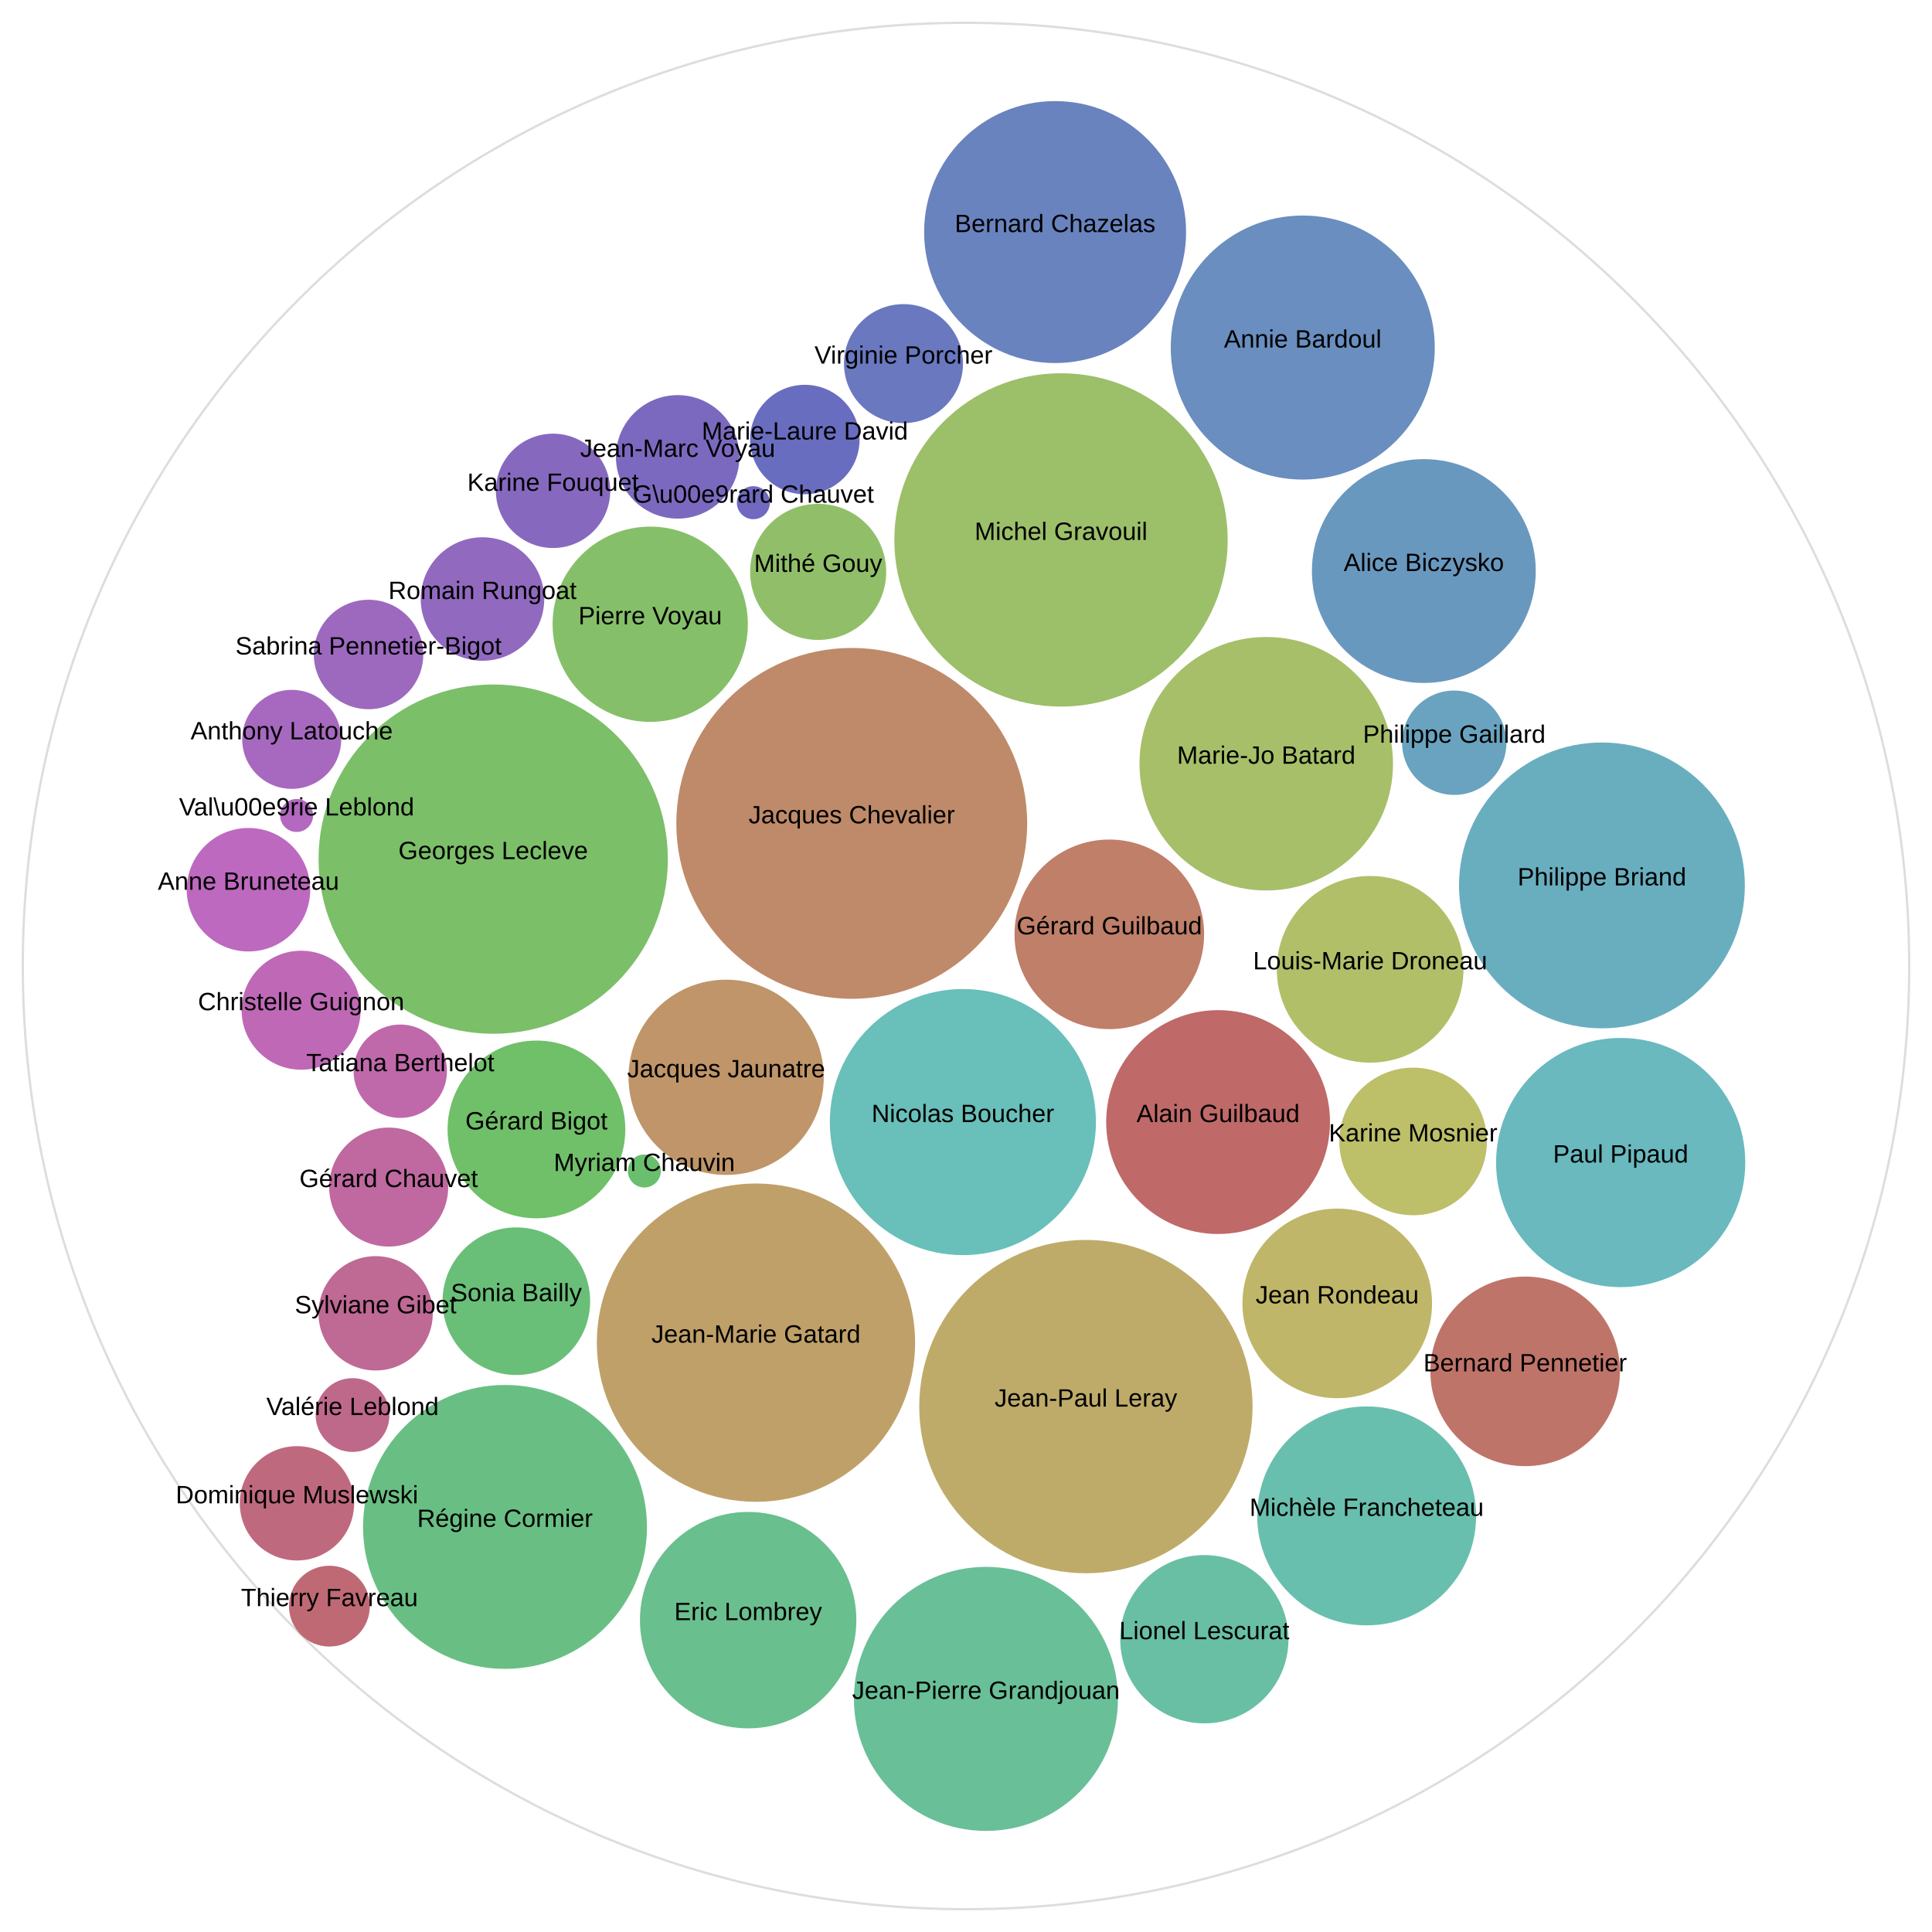
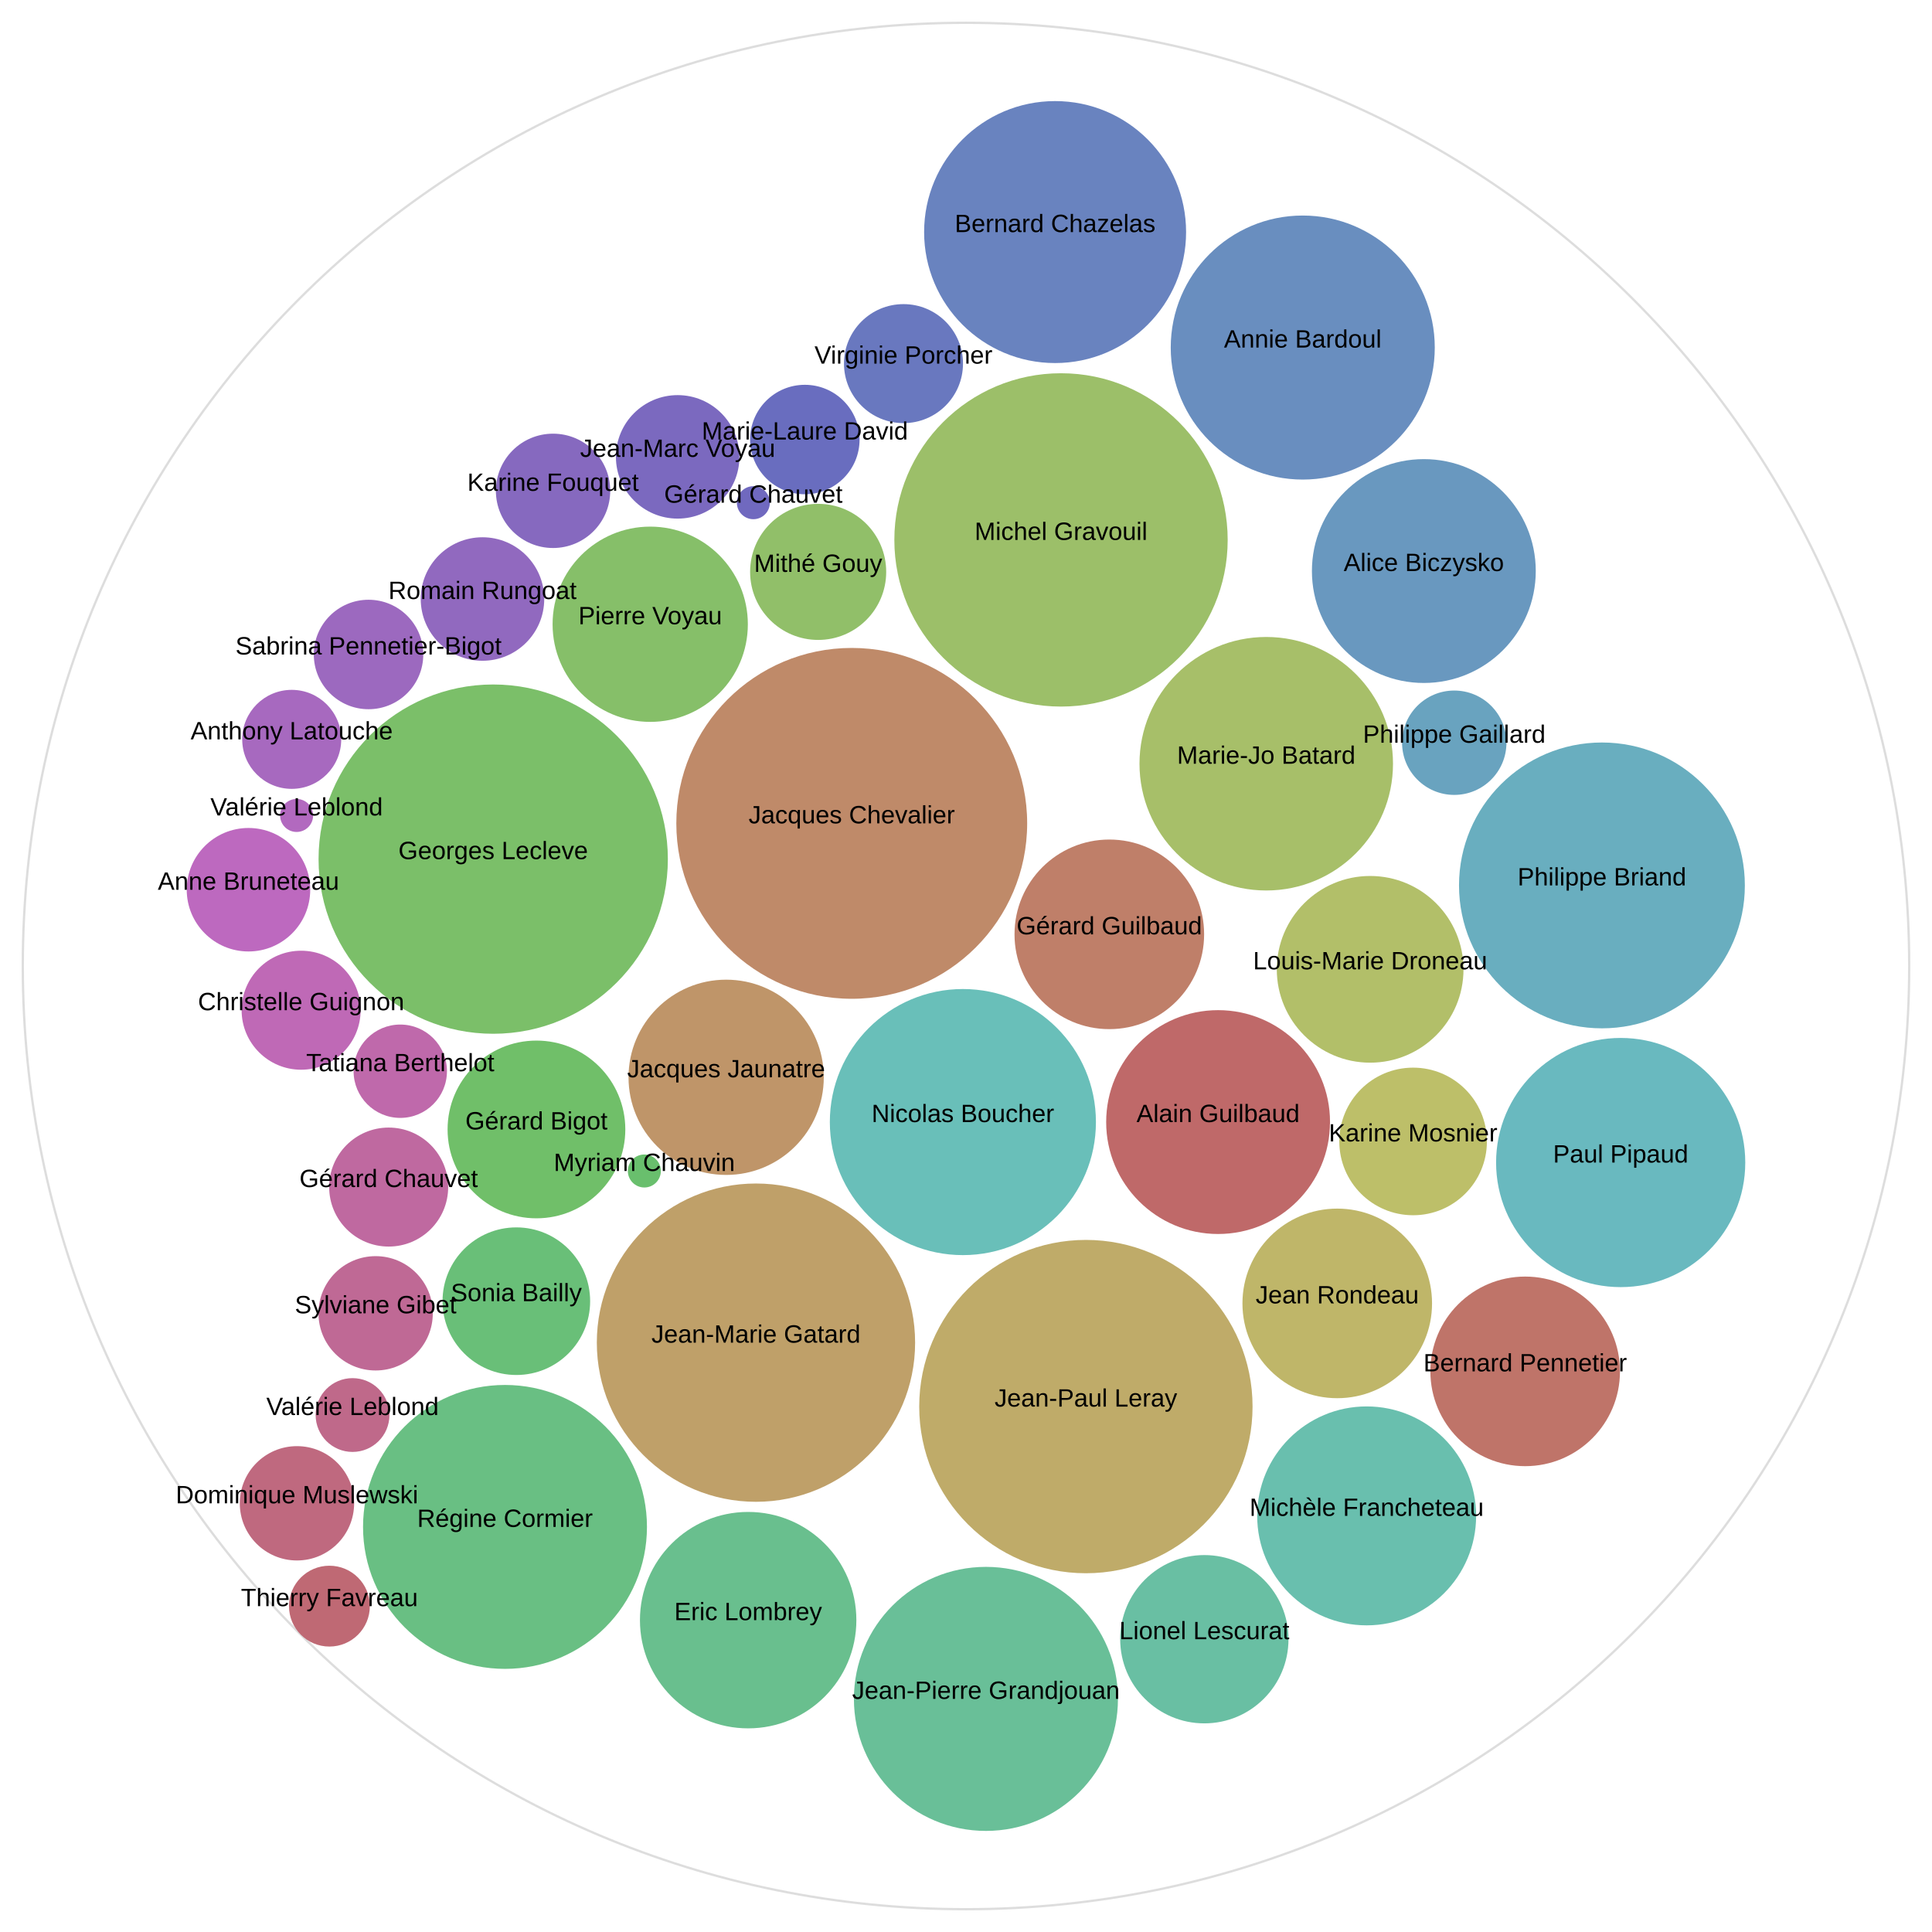
<svg xmlns="http://www.w3.org/2000/svg" width="847.5" height="847.5">
  <g transform="translate(10,10)">
    <g>
      <circle class="node node--root" transform="translate(413.75,413.75)" r="413.75" style="fill-opacity: 0; stroke: rgb(221, 221, 221); stroke-opacity: 1;" />
      <circle class="node node--leaf" transform="translate(524.3367,482.2138)" r="49.097" style="fill: rgb(191, 105, 105); fill-opacity: 1; stroke: rgb(221, 221, 221); stroke-opacity: 0;" />
      <circle class="node node--leaf" transform="translate(659.0417,591.5706)" r="41.585" style="fill: rgb(191, 116, 105); fill-opacity: 1; stroke: rgb(221, 221, 221); stroke-opacity: 0;" />
      <circle class="node node--leaf" transform="translate(476.6196,399.8625)" r="41.585" style="fill: rgb(191, 127, 105); fill-opacity: 1; stroke: rgb(221, 221, 221); stroke-opacity: 0;" />
      <circle class="node node--leaf" transform="translate(363.6297,351.18)" r="76.952" style="fill: rgb(191, 138, 105); fill-opacity: 1; stroke: rgb(221, 221, 221); stroke-opacity: 0;" />
      <circle class="node node--leaf" transform="translate(308.5388,462.5747)" r="42.827" style="fill: rgb(191, 149, 105); fill-opacity: 1; stroke: rgb(221, 221, 221); stroke-opacity: 0;" />
      <circle class="node node--leaf" transform="translate(321.6171,578.974)" r="69.811" style="fill: rgb(191, 160, 105); fill-opacity: 1; stroke: rgb(221, 221, 221); stroke-opacity: 0;" />
      <circle class="node node--leaf" transform="translate(466.341,607.0164)" r="73.111" style="fill: rgb(191, 171, 105); fill-opacity: 1; stroke: rgb(221, 221, 221); stroke-opacity: 0;" />
      <circle class="node node--leaf" transform="translate(576.6031,561.7554)" r="41.585" style="fill: rgb(191, 182, 105); fill-opacity: 1; stroke: rgb(221, 221, 221); stroke-opacity: 0;" />
      <circle class="node node--leaf" transform="translate(609.8817,490.7099)" r="32.374" style="fill: rgb(189, 191, 105); fill-opacity: 1; stroke: rgb(221, 221, 221); stroke-opacity: 0;" />
      <circle class="node node--leaf" transform="translate(591.0337,415.2085)" r="40.95" style="fill: rgb(178, 191, 105); fill-opacity: 1; stroke: rgb(221, 221, 221); stroke-opacity: 0;" />
      <circle class="node node--leaf" transform="translate(545.4564,325.0225)" r="55.604" style="fill: rgb(167, 191, 105); fill-opacity: 1; stroke: rgb(221, 221, 221); stroke-opacity: 0;" />
      <circle class="node node--leaf" transform="translate(455.43,226.8395)" r="73.111" style="fill: rgb(156, 191, 105); fill-opacity: 1; stroke: rgb(221, 221, 221); stroke-opacity: 0;" />
      <circle class="node node--leaf" transform="translate(348.8971,240.8658)" r="29.847" style="fill: rgb(145, 191, 105); fill-opacity: 1; stroke: rgb(221, 221, 221); stroke-opacity: 0;" />
      <circle class="node node--leaf" transform="translate(275.2271,263.8372)" r="42.827" style="fill: rgb(134, 191, 105); fill-opacity: 1; stroke: rgb(221, 221, 221); stroke-opacity: 0;" />
      <circle class="node node--leaf" transform="translate(206.3532,366.8686)" r="76.611" style="fill: rgb(123, 191, 105); fill-opacity: 1; stroke: rgb(221, 221, 221); stroke-opacity: 0;" />
      <circle class="node node--leaf" transform="translate(225.321,485.4496)" r="38.983" style="fill: rgb(112, 191, 105); fill-opacity: 1; stroke: rgb(221, 221, 221); stroke-opacity: 0;" />
      <circle class="node node--leaf" transform="translate(272.6515,503.671)" r="7.239" style="fill: rgb(105, 191, 109); fill-opacity: 1; stroke: rgb(221, 221, 221); stroke-opacity: 0;" />
      <circle class="node node--leaf" transform="translate(216.4999,560.7866)" r="32.374" style="fill: rgb(105, 191, 120); fill-opacity: 1; stroke: rgb(221, 221, 221); stroke-opacity: 0;" />
      <circle class="node node--leaf" transform="translate(211.5255,659.8026)" r="62.272" style="fill: rgb(105, 191, 131); fill-opacity: 1; stroke: rgb(221, 221, 221); stroke-opacity: 0;" />
      <circle class="node node--leaf" transform="translate(318.19,700.7003)" r="47.469" style="fill: rgb(105, 191, 142); fill-opacity: 1; stroke: rgb(221, 221, 221); stroke-opacity: 0;" />
      <circle class="node node--leaf" transform="translate(422.4947,735.2444)" r="57.912" style="fill: rgb(105, 191, 152); fill-opacity: 1; stroke: rgb(221, 221, 221); stroke-opacity: 0;" />
      <circle class="node node--leaf" transform="translate(518.3013,709.0667)" r="36.912" style="fill: rgb(105, 191, 163); fill-opacity: 1; stroke: rgb(221, 221, 221); stroke-opacity: 0;" />
      <circle class="node node--leaf" transform="translate(589.5034,654.9647)" r="48.018" style="fill: rgb(105, 191, 174); fill-opacity: 1; stroke: rgb(221, 221, 221); stroke-opacity: 0;" />
      <circle class="node node--leaf" transform="translate(412.382,482.2138)" r="58.363" style="fill: rgb(105, 191, 185); fill-opacity: 1; stroke: rgb(221, 221, 221); stroke-opacity: 0;" />
      <circle class="node node--leaf" transform="translate(700.9346,499.9621)" r="54.653" style="fill: rgb(105, 185, 191); fill-opacity: 1; stroke: rgb(221, 221, 221); stroke-opacity: 0;" />
      <circle class="node node--leaf" transform="translate(692.7127,378.4002)" r="62.692" style="fill: rgb(105, 174, 191); fill-opacity: 1; stroke: rgb(221, 221, 221); stroke-opacity: 0;" />
      <circle class="node node--leaf" transform="translate(627.9336,315.8085)" r="22.892" style="fill: rgb(105, 163, 191); fill-opacity: 1; stroke: rgb(221, 221, 221); stroke-opacity: 0;" />
      <circle class="node node--leaf" transform="translate(614.5892,240.4979)" r="49.097" style="fill: rgb(105, 152, 191); fill-opacity: 1; stroke: rgb(221, 221, 221); stroke-opacity: 0;" />
      <circle class="node node--leaf" transform="translate(561.4715,142.4588)" r="57.912" style="fill: rgb(105, 142, 191); fill-opacity: 1; stroke: rgb(221, 221, 221); stroke-opacity: 0;" />
      <circle class="node node--leaf" transform="translate(452.8374,91.8014)" r="57.458" style="fill: rgb(105, 131, 191); fill-opacity: 1; stroke: rgb(221, 221, 221); stroke-opacity: 0;" />
      <circle class="node node--leaf" transform="translate(386.3301,149.5086)" r="26.101" style="fill: rgb(105, 120, 191); fill-opacity: 1; stroke: rgb(221, 221, 221); stroke-opacity: 0;" />
      <circle class="node node--leaf" transform="translate(343.0548,182.8082)" r="24.009" style="fill: rgb(105, 109, 191); fill-opacity: 1; stroke: rgb(221, 221, 221); stroke-opacity: 0;" />
      <circle class="node node--leaf" transform="translate(320.4751,210.5154)" r="7.239" style="fill: rgb(112, 105, 191); fill-opacity: 1; stroke: rgb(221, 221, 221); stroke-opacity: 0;" />
      <circle class="node node--leaf" transform="translate(287.2675,190.4108)" r="27.086" style="fill: rgb(123, 105, 191); fill-opacity: 1; stroke: rgb(221, 221, 221); stroke-opacity: 0;" />
      <circle class="node node--leaf" transform="translate(232.6058,205.3149)" r="25.077" style="fill: rgb(134, 105, 191); fill-opacity: 1; stroke: rgb(221, 221, 221); stroke-opacity: 0;" />
      <circle class="node node--leaf" transform="translate(201.6483,252.7665)" r="27.086" style="fill: rgb(145, 105, 191); fill-opacity: 1; stroke: rgb(221, 221, 221); stroke-opacity: 0;" />
      <circle class="node node--leaf" transform="translate(151.6674,277.0997)" r="24.009" style="fill: rgb(156, 105, 191); fill-opacity: 1; stroke: rgb(221, 221, 221); stroke-opacity: 0;" />
      <circle class="node node--leaf" transform="translate(117.9656,314.3327)" r="21.717" style="fill: rgb(167, 105, 191); fill-opacity: 1; stroke: rgb(221, 221, 221); stroke-opacity: 0;" />
      <circle class="node node--leaf" transform="translate(120.1106,347.7143)" r="7.239" style="fill: rgb(178, 105, 191); fill-opacity: 1; stroke: rgb(221, 221, 221); stroke-opacity: 0;" />
      <circle class="node node--leaf" transform="translate(98.99792,380.2904)" r="27.086" style="fill: rgb(189, 105, 191); fill-opacity: 1; stroke: rgb(221, 221, 221); stroke-opacity: 0;" />
      <circle class="node node--leaf" transform="translate(122.0904,433.1472)" r="26.101" style="fill: rgb(191, 105, 182); fill-opacity: 1; stroke: rgb(221, 221, 221); stroke-opacity: 0;" />
      <circle class="node node--leaf" transform="translate(165.5867,459.9096)" r="20.475" style="fill: rgb(191, 105, 171); fill-opacity: 1; stroke: rgb(221, 221, 221); stroke-opacity: 0;" />
      <circle class="node node--leaf" transform="translate(160.4959,510.7254)" r="26.101" style="fill: rgb(191, 105, 160); fill-opacity: 1; stroke: rgb(221, 221, 221); stroke-opacity: 0;" />
      <circle class="node node--leaf" transform="translate(154.7835,566.1033)" r="25.077" style="fill: rgb(191, 105, 149); fill-opacity: 1; stroke: rgb(221, 221, 221); stroke-opacity: 0;" />
      <circle class="node node--leaf" transform="translate(144.6473,610.7246)" r="16.187" style="fill: rgb(191, 105, 138); fill-opacity: 1; stroke: rgb(221, 221, 221); stroke-opacity: 0;" />
      <circle class="node node--leaf" transform="translate(120.2676,649.4471)" r="25.077" style="fill: rgb(191, 105, 127); fill-opacity: 1; stroke: rgb(221, 221, 221); stroke-opacity: 0;" />
      <circle class="node node--leaf" transform="translate(134.5048,694.5567)" r="17.732" style="fill: rgb(191, 105, 116); fill-opacity: 1; stroke: rgb(221, 221, 221); stroke-opacity: 0;" />
    </g>
    <g>
      <text text-anchor="middle" transform="translate(413.75,413.75)" style="font-size: 11px; font-family: Arial, Helvetica;" />
      <text text-anchor="middle" transform="translate(524.3367,482.2138)" style="font-size: 11px; font-family: Arial, Helvetica;">Alain Guilbaud</text>
      <text text-anchor="middle" transform="translate(659.0417,591.5706)" style="font-size: 11px; font-family: Arial, Helvetica;">Bernard Pennetier</text>
      <text text-anchor="middle" transform="translate(476.6196,399.8625)" style="font-size: 11px; font-family: Arial, Helvetica;">Gérard Guilbaud</text>
      <text text-anchor="middle" transform="translate(363.6297,351.18)" style="font-size: 11px; font-family: Arial, Helvetica;">Jacques Chevalier</text>
      <text text-anchor="middle" transform="translate(308.5388,462.5747)" style="font-size: 11px; font-family: Arial, Helvetica;">Jacques Jaunatre</text>
      <text text-anchor="middle" transform="translate(321.6171,578.974)" style="font-size: 11px; font-family: Arial, Helvetica;">Jean-Marie Gatard</text>
      <text text-anchor="middle" transform="translate(466.341,607.0164)" style="font-size: 11px; font-family: Arial, Helvetica;">Jean-Paul Leray</text>
      <text text-anchor="middle" transform="translate(576.6031,561.7554)" style="font-size: 11px; font-family: Arial, Helvetica;">Jean Rondeau</text>
      <text text-anchor="middle" transform="translate(609.8817,490.7099)" style="font-size: 11px; font-family: Arial, Helvetica;">Karine Mosnier</text>
      <text text-anchor="middle" transform="translate(591.0337,415.2085)" style="font-size: 11px; font-family: Arial, Helvetica;">Louis-Marie Droneau</text>
      <text text-anchor="middle" transform="translate(545.4564,325.0225)" style="font-size: 11px; font-family: Arial, Helvetica;">Marie-Jo Batard</text>
      <text text-anchor="middle" transform="translate(455.43,226.8395)" style="font-size: 11px; font-family: Arial, Helvetica;">Michel Gravouil</text>
      <text text-anchor="middle" transform="translate(348.8971,240.8658)" style="font-size: 11px; font-family: Arial, Helvetica;">Mithé Gouy</text>
      <text text-anchor="middle" transform="translate(275.2271,263.8372)" style="font-size: 11px; font-family: Arial, Helvetica;">Pierre Voyau</text>
      <text text-anchor="middle" transform="translate(206.3532,366.8686)" style="font-size: 11px; font-family: Arial, Helvetica;">Georges Lecleve</text>
      <text text-anchor="middle" transform="translate(225.321,485.4496)" style="font-size: 11px; font-family: Arial, Helvetica;">Gérard Bigot</text>
      <text text-anchor="middle" transform="translate(272.6515,503.671)" style="font-size: 11px; font-family: Arial, Helvetica;">Myriam Chauvin</text>
      <text text-anchor="middle" transform="translate(216.4999,560.7866)" style="font-size: 11px; font-family: Arial, Helvetica;">Sonia Bailly</text>
      <text text-anchor="middle" transform="translate(211.5255,659.8026)" style="font-size: 11px; font-family: Arial, Helvetica;">Régine Cormier</text>
      <text text-anchor="middle" transform="translate(318.19,700.7003)" style="font-size: 11px; font-family: Arial, Helvetica;">Eric Lombrey</text>
      <text text-anchor="middle" transform="translate(422.4947,735.2444)" style="font-size: 11px; font-family: Arial, Helvetica;">Jean-Pierre Grandjouan</text>
      <text text-anchor="middle" transform="translate(518.3013,709.0667)" style="font-size: 11px; font-family: Arial, Helvetica;">Lionel Lescurat</text>
      <text text-anchor="middle" transform="translate(589.5034,654.9647)" style="font-size: 11px; font-family: Arial, Helvetica;">Michèle Francheteau</text>
      <text text-anchor="middle" transform="translate(412.382,482.2138)" style="font-size: 11px; font-family: Arial, Helvetica;">Nicolas Boucher</text>
      <text text-anchor="middle" transform="translate(700.9346,499.9621)" style="font-size: 11px; font-family: Arial, Helvetica;">Paul Pipaud</text>
      <text text-anchor="middle" transform="translate(692.7127,378.4002)" style="font-size: 11px; font-family: Arial, Helvetica;">Philippe Briand</text>
      <text text-anchor="middle" transform="translate(627.9336,315.8085)" style="font-size: 11px; font-family: Arial, Helvetica;">Philippe Gaillard</text>
      <text text-anchor="middle" transform="translate(614.5892,240.4979)" style="font-size: 11px; font-family: Arial, Helvetica;">Alice Biczysko</text>
      <text text-anchor="middle" transform="translate(561.4715,142.4588)" style="font-size: 11px; font-family: Arial, Helvetica;">Annie Bardoul</text>
      <text text-anchor="middle" transform="translate(452.8374,91.8014)" style="font-size: 11px; font-family: Arial, Helvetica;">Bernard Chazelas</text>
      <text text-anchor="middle" transform="translate(386.3301,149.5086)" style="font-size: 11px; font-family: Arial, Helvetica;">Virginie Porcher</text>
      <text text-anchor="middle" transform="translate(343.0548,182.8082)" style="font-size: 11px; font-family: Arial, Helvetica;">Marie-Laure David</text>
-       <text text-anchor="middle" transform="translate(320.4751,210.5154)" style="font-size: 11px; font-family: Arial, Helvetica;">G\u00e9rard Chauvet</text>
+       <text text-anchor="middle" transform="translate(320.4751,210.5154)" style="font-size: 11px; font-family: Arial, Helvetica;">Gérard Chauvet</text>
      <text text-anchor="middle" transform="translate(287.2675,190.4108)" style="font-size: 11px; font-family: Arial, Helvetica;">Jean-Marc Voyau</text>
      <text text-anchor="middle" transform="translate(232.6058,205.3149)" style="font-size: 11px; font-family: Arial, Helvetica;">Karine Fouquet</text>
      <text text-anchor="middle" transform="translate(201.6483,252.7665)" style="font-size: 11px; font-family: Arial, Helvetica;">Romain Rungoat</text>
      <text text-anchor="middle" transform="translate(151.6674,277.0997)" style="font-size: 11px; font-family: Arial, Helvetica;">Sabrina Pennetier-Bigot</text>
      <text text-anchor="middle" transform="translate(117.9656,314.3327)" style="font-size: 11px; font-family: Arial, Helvetica;">Anthony Latouche</text>
-       <text text-anchor="middle" transform="translate(120.1106,347.7143)" style="font-size: 11px; font-family: Arial, Helvetica;">Val\u00e9rie Leblond</text>
+       <text text-anchor="middle" transform="translate(120.1106,347.7143)" style="font-size: 11px; font-family: Arial, Helvetica;">Valérie Leblond</text>
      <text text-anchor="middle" transform="translate(98.99792,380.2904)" style="font-size: 11px; font-family: Arial, Helvetica;">Anne Bruneteau</text>
      <text text-anchor="middle" transform="translate(122.0904,433.1472)" style="font-size: 11px; font-family: Arial, Helvetica;">Christelle Guignon</text>
      <text text-anchor="middle" transform="translate(165.5867,459.9096)" style="font-size: 11px; font-family: Arial, Helvetica;">Tatiana Berthelot</text>
      <text text-anchor="middle" transform="translate(160.4959,510.7254)" style="font-size: 11px; font-family: Arial, Helvetica;">Gérard Chauvet</text>
      <text text-anchor="middle" transform="translate(154.7835,566.1033)" style="font-size: 11px; font-family: Arial, Helvetica;">Sylviane Gibet</text>
      <text text-anchor="middle" transform="translate(144.6473,610.7246)" style="font-size: 11px; font-family: Arial, Helvetica;">Valérie Leblond</text>
      <text text-anchor="middle" transform="translate(120.2676,649.4471)" style="font-size: 11px; font-family: Arial, Helvetica;">Dominique Muslewski</text>
      <text text-anchor="middle" transform="translate(134.5048,694.5567)" style="font-size: 11px; font-family: Arial, Helvetica;">Thierry Favreau</text>
    </g>
  </g>
</svg>
